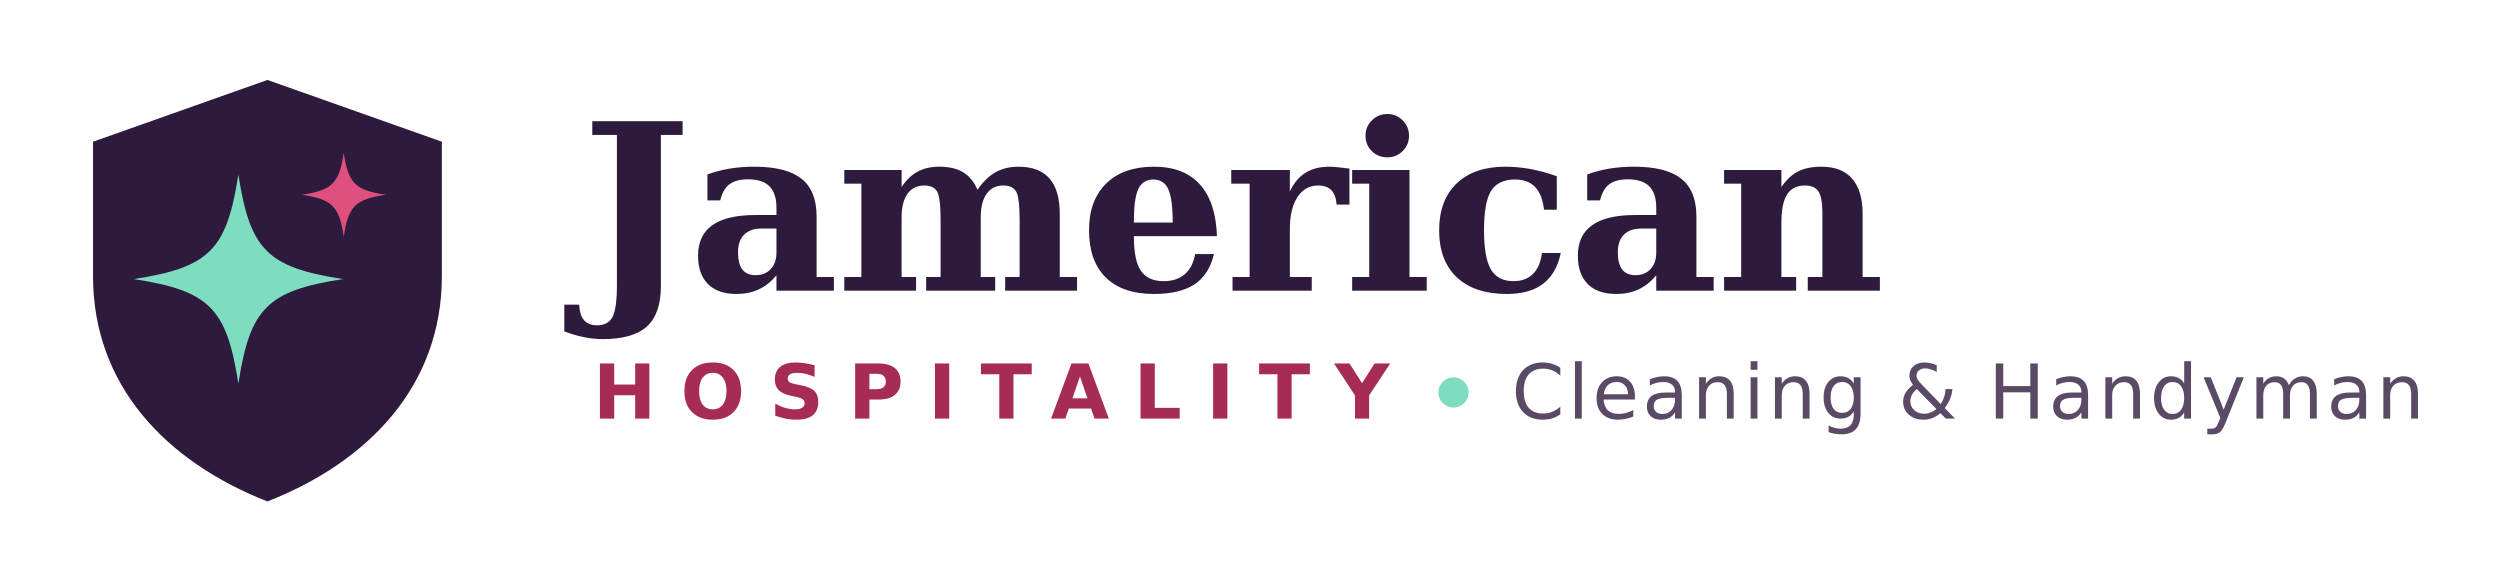
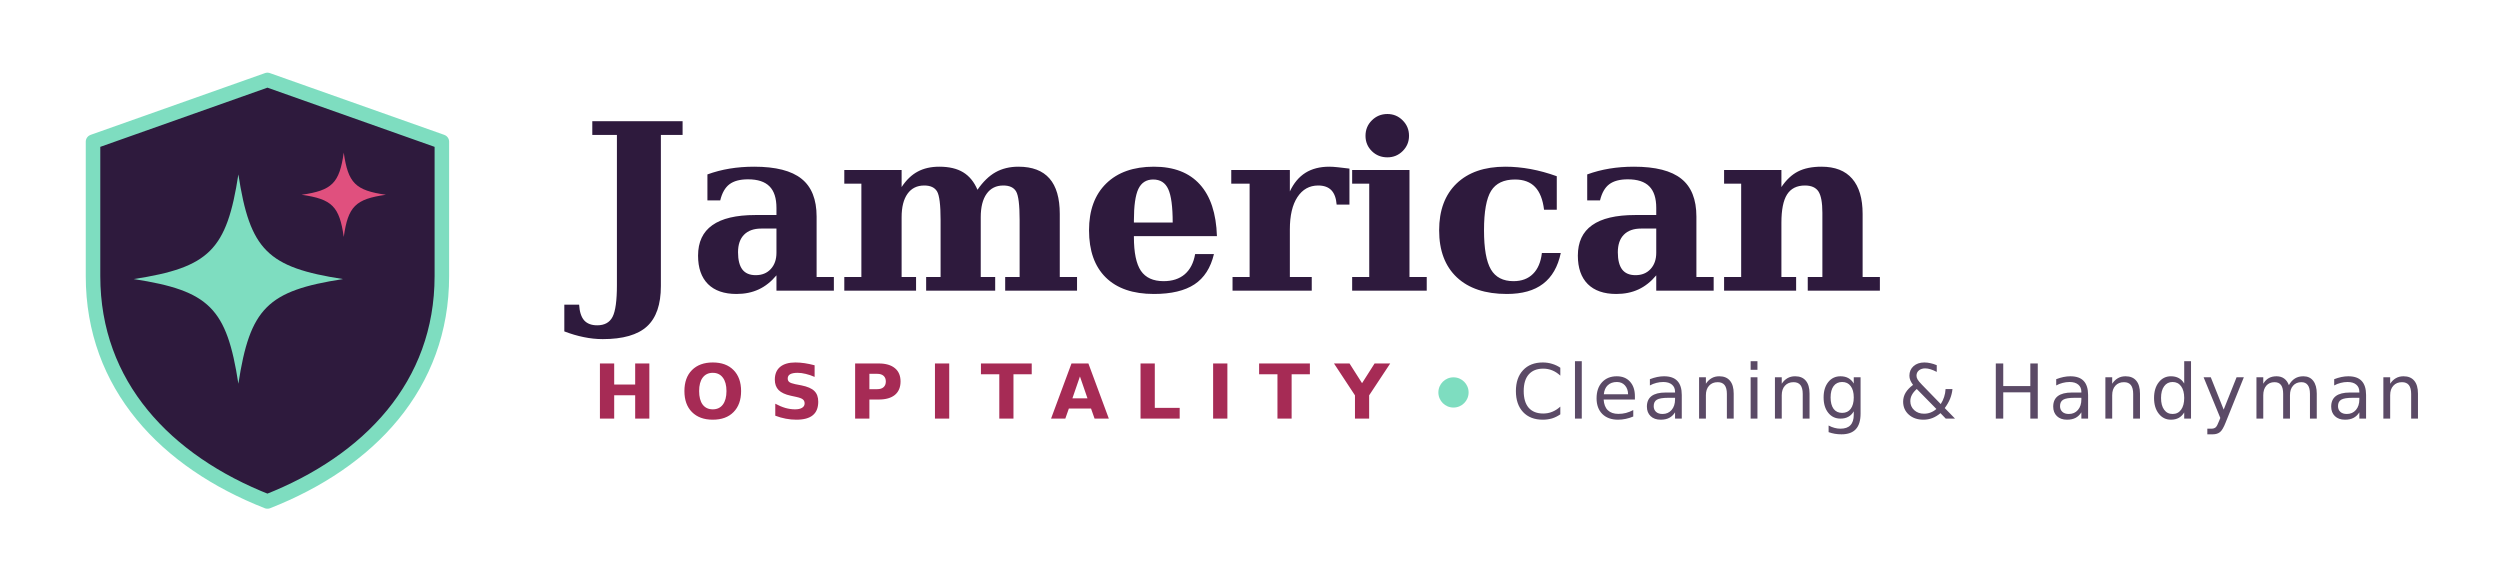
<svg xmlns="http://www.w3.org/2000/svg" viewBox="0 0 430 100" width="430" height="100">
  <svg x="6" y="10" width="80" height="80" viewBox="0 0 64 64">
-     <path d="M32 3L56 11.5V30C56 45 46 55.5 32 61C18 55.5 8 45 8 30V11.5Z" fill="#2E1A3D" />
+     <path d="M32 3L56 11.5V30C56 45 46 55.5 32 61C18 55.5 8 45 8 30V11.5Z" fill="#2E1A3D" stroke="#7EDDC0" stroke-width="2" stroke-linejoin="round" />
    <path d="M28 16C29.6 26.4 32 28.8 42.4 30.4C32 32 29.6 34.4 28 44.8C26.4 34.4 24 32 13.6 30.4C24 28.8 26.4 26.4 28 16Z" fill="#7EDDC0" />
    <path d="M42.5 13C43.1 17.2 44.1 18.2 48.3 18.8C44.1 19.4 43.1 20.4 42.5 24.6C41.9 20.4 40.9 19.4 36.7 18.8C40.9 18.2 41.9 17.2 42.5 13Z" fill="#E0507E" />
  </svg>
  <text x="100" y="50" font-family="Georgia, 'DejaVu Serif', serif" font-size="40" font-weight="700" fill="#2E1A3D" letter-spacing="-0.5">Jamerican</text>
  <text x="102" y="72" font-family="'DejaVu Sans', Arial, sans-serif" font-size="13" font-weight="700" fill="#A62B55" letter-spacing="4.2">HOSPITALITY</text>
  <circle cx="250" cy="67.5" r="2.6" fill="#7EDDC0" />
  <text x="260" y="72" font-family="'DejaVu Sans', Arial, sans-serif" font-size="13" fill="#5B4A66" letter-spacing="0.6">Cleaning &amp; Handyman</text>
</svg>
